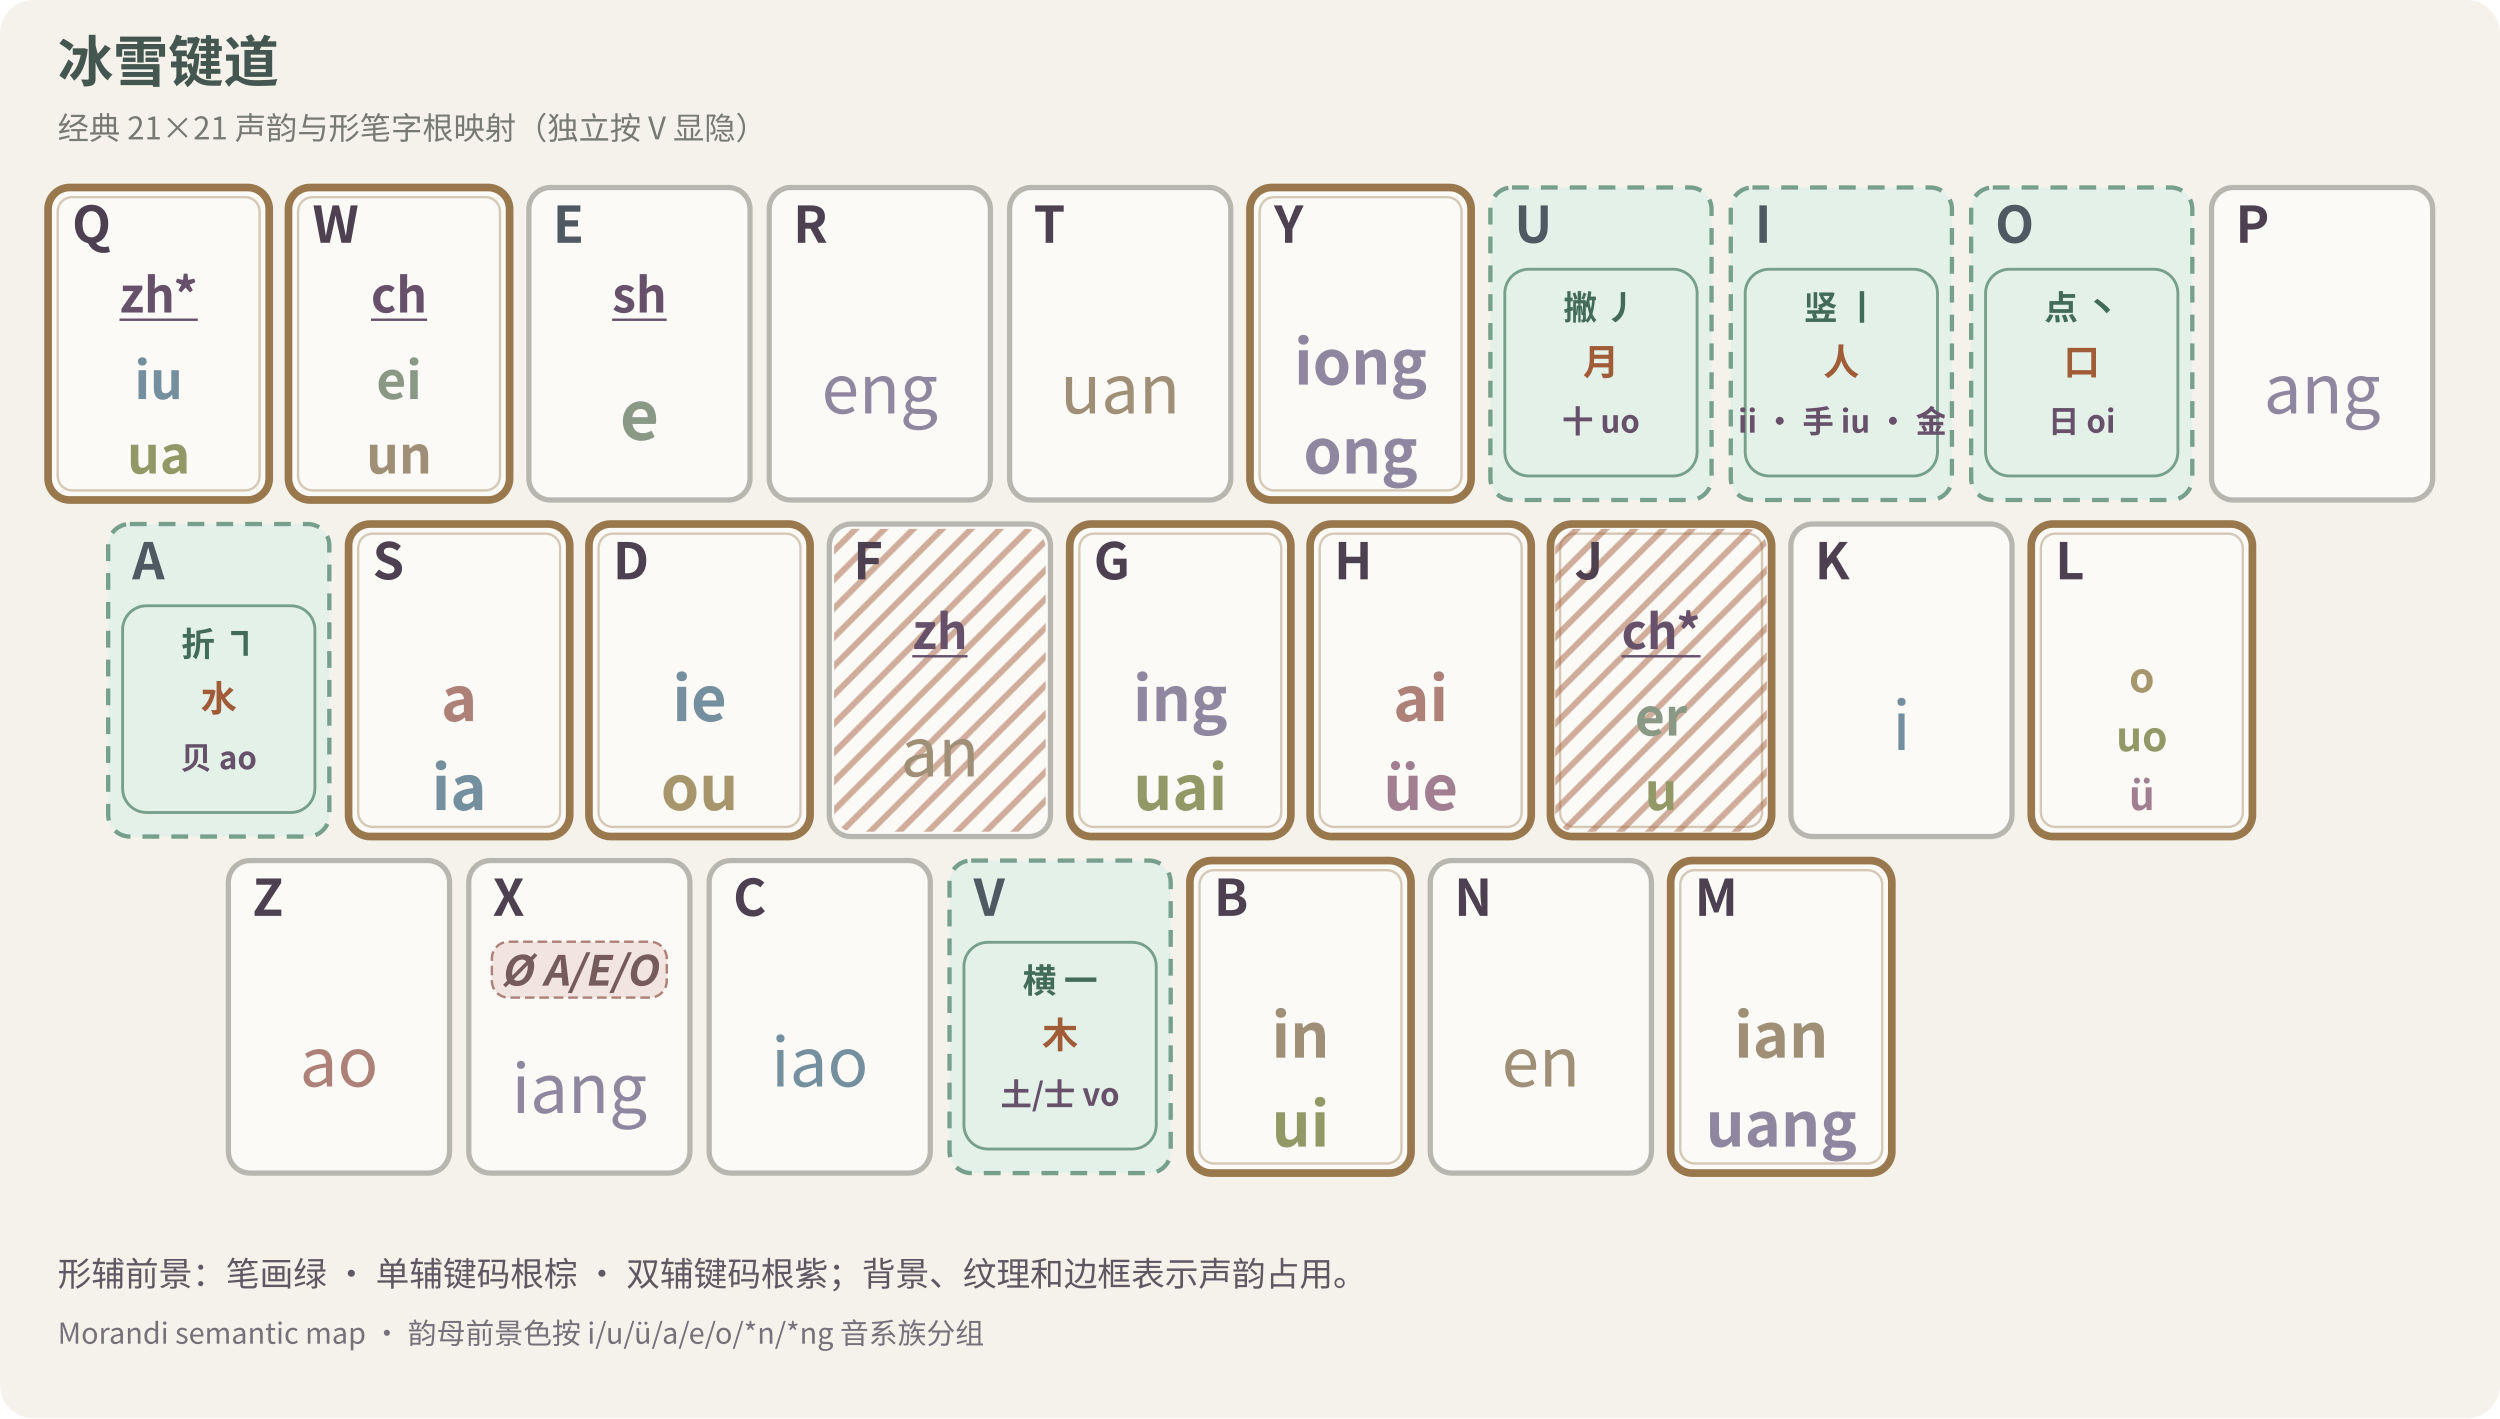
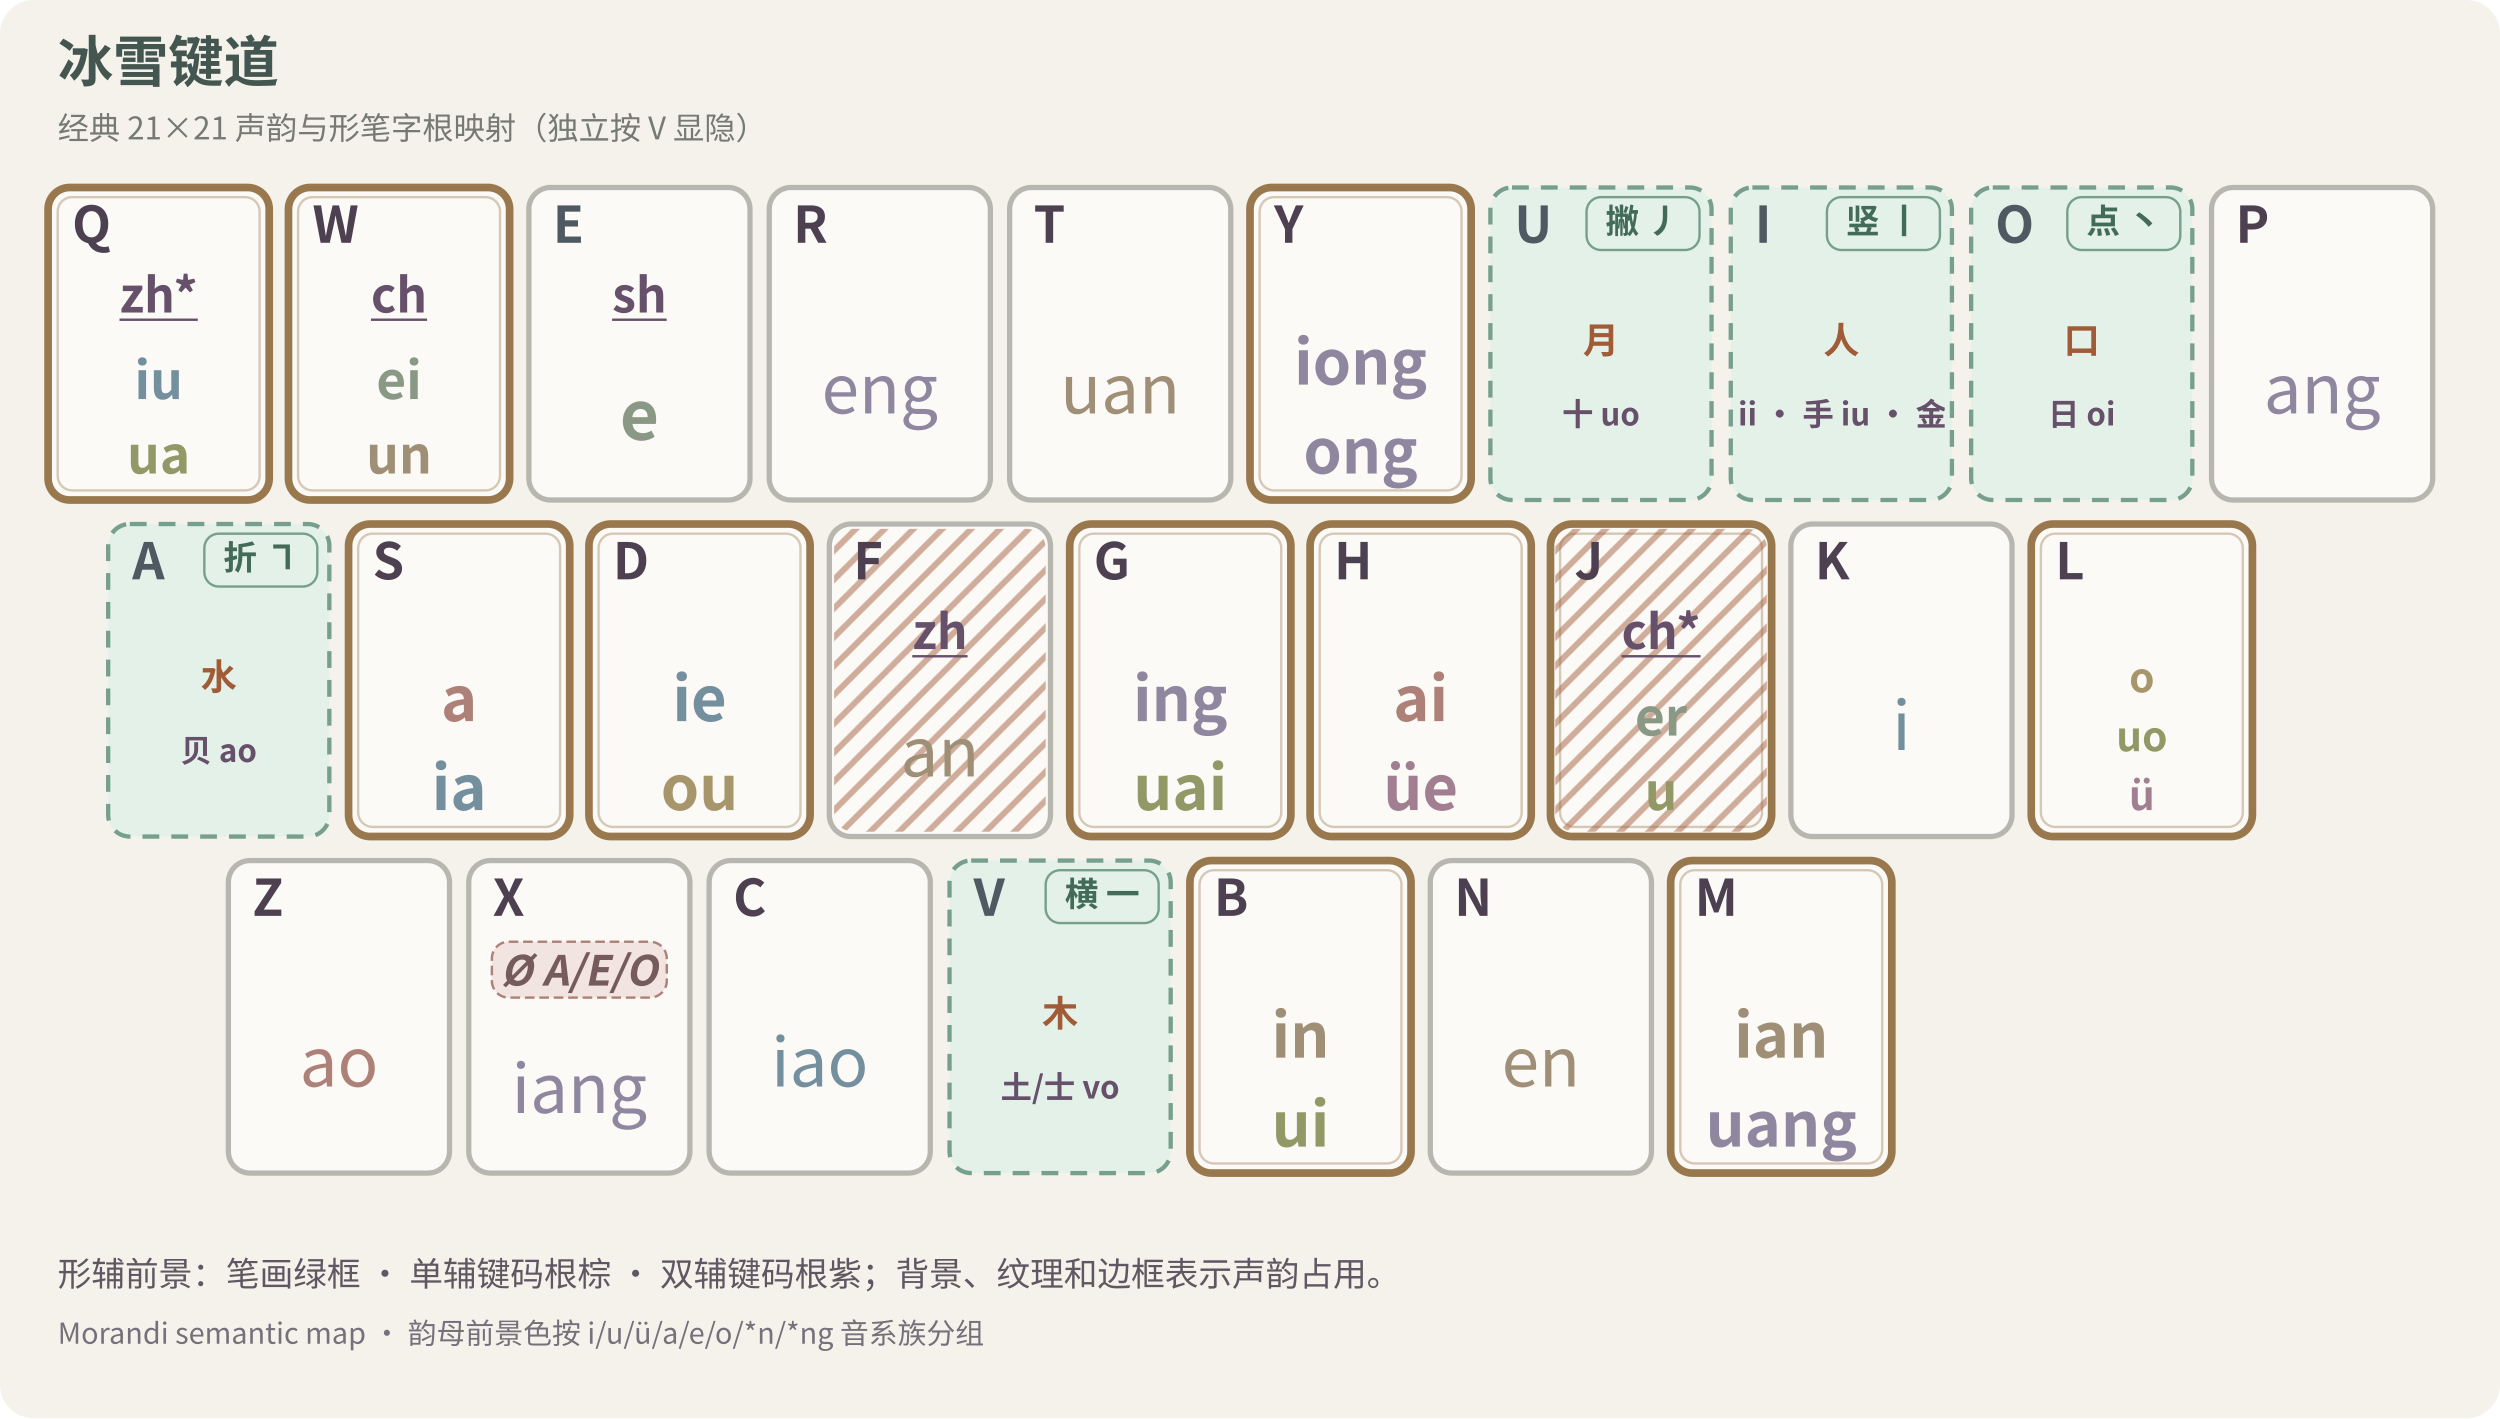
<svg xmlns="http://www.w3.org/2000/svg" class="keysvg nf4-keysvg" viewBox="0 0 1040 590" role="img" aria-labelledby="title desc">
  <defs>
    <pattern id="nf4-both" width="12" height="12" patternUnits="userSpaceOnUse">
      <rect width="12" height="12" fill="#fbfaf7" />
    </pattern>
    <pattern id="nf4-ionly" width="9" height="9" patternUnits="userSpaceOnUse">
      <rect width="9" height="9" fill="#e3eef4" />
      <path d="M2 0V9M7 0V9" stroke="#7399ad" stroke-opacity=".18" />
    </pattern>
    <pattern id="nf4-ronly" width="10" height="10" patternUnits="userSpaceOnUse">
      <rect width="10" height="10" fill="#f6ebd6" />
      <circle cx="3" cy="3" r="1.15" fill="#b39253" fill-opacity=".3" />
    </pattern>
    <pattern id="nf4-none" width="10" height="10" patternUnits="userSpaceOnUse">
      <rect width="10" height="10" fill="#eeece8" />
      <path d="M0 10L10 0" stroke="#aaa6a4" stroke-opacity=".14" />
    </pattern>
    <pattern id="nf4-multi" width="9" height="9" patternUnits="userSpaceOnUse">
      <rect width="9" height="9" fill="#f8efe2" />
      <path d="M-2 2L2-2M0 9L9 0M7 11L11 7" stroke="#9a784e" stroke-width="1.6" stroke-opacity=".27" />
    </pattern>
    <pattern id="nf4-anchor" width="12" height="12" patternUnits="userSpaceOnUse">
      <path d="M-3 3L3-3M0 12L12 0M9 15L15 9" stroke="#a05b37" stroke-width="2.5" stroke-opacity=".48" />
    </pattern>
  </defs>
  <rect width="1040" height="590" rx="14" fill="#f5f2ec" />
  <text x="24" y="34" font-family="Microsoft YaHei UI, Noto Sans CJK SC, sans-serif" font-size="23" fill="#445650" text-anchor="start" font-weight="760">冰雪键道</text>
  <text x="24" y="58" font-family="Microsoft YaHei UI, Noto Sans CJK SC, sans-serif" font-size="13" fill="#767a73" text-anchor="start" font-weight="500">经典 21×21 声韵与形笔字根映射（独立按 V 显隐）</text>
  <g data-key="Q" data-role="sound" data-multi="true">
    <clipPath id="snow_jiandao_classic-clip-0-0">
      <rect x="23" y="81" width="86" height="124" rx="7" />
    </clipPath>
    <rect x="20" y="78" width="92" height="130" rx="9" fill="#fbfaf7" stroke="#9a784e" stroke-width="3.2" />
    <rect x="24" y="82" width="84" height="122" rx="6" fill="none" stroke="#9a784e" stroke-opacity=".38" />
    <g clip-path="url(#snow_jiandao_classic-clip-0-0)">
      <text x="30" y="101" font-family="Microsoft YaHei UI, Noto Sans CJK SC, sans-serif" font-size="21" fill="#4d4050" text-anchor="start" font-weight="800">Q</text>
      <text x="66" y="130" text-anchor="middle" font-family="Microsoft YaHei UI, Noto Sans CJK SC, sans-serif" font-size="20" font-weight="700" text-decoration="underline" fill="#66506a">zh*</text>
-       <text x="66" y="166" font-family="Microsoft YaHei UI, Noto Sans CJK SC, sans-serif" font-size="21.39" fill="#748f9e" text-anchor="middle" font-weight="650">iu</text>
-       <text x="66" y="197" font-family="Microsoft YaHei UI, Noto Sans CJK SC, sans-serif" font-size="21.39" fill="#929967" text-anchor="middle" font-weight="650">ua</text>
+       <text x="66" y="166" font-family="Microsoft YaHei UI, Noto Sans CJK SC, sans-serif" font-size="21.39" fill="#748f9e" text-anchor="middle" font-weight="650" data-final="iu">iu</text>
+       <text x="66" y="197" font-family="Microsoft YaHei UI, Noto Sans CJK SC, sans-serif" font-size="21.39" fill="#929967" text-anchor="middle" font-weight="650" data-final="ua">ua</text>
    </g>
  </g>
  <g data-key="W" data-role="sound" data-multi="true">
    <clipPath id="snow_jiandao_classic-clip-0-1">
      <rect x="123" y="81" width="86" height="124" rx="7" />
    </clipPath>
    <rect x="120" y="78" width="92" height="130" rx="9" fill="#fbfaf7" stroke="#9a784e" stroke-width="3.2" />
    <rect x="124" y="82" width="84" height="122" rx="6" fill="none" stroke="#9a784e" stroke-opacity=".38" />
    <g clip-path="url(#snow_jiandao_classic-clip-0-1)">
      <text x="130" y="101" font-family="Microsoft YaHei UI, Noto Sans CJK SC, sans-serif" font-size="21" fill="#4d4050" text-anchor="start" font-weight="800">W</text>
      <text x="166" y="130" text-anchor="middle" font-family="Microsoft YaHei UI, Noto Sans CJK SC, sans-serif" font-size="20" font-weight="700" text-decoration="underline" fill="#66506a">ch</text>
-       <text x="166" y="166" font-family="Microsoft YaHei UI, Noto Sans CJK SC, sans-serif" font-size="21.39" fill="#899985" text-anchor="middle" font-weight="650">ei</text>
-       <text x="166" y="197" font-family="Microsoft YaHei UI, Noto Sans CJK SC, sans-serif" font-size="21.39" fill="#9f8f76" text-anchor="middle" font-weight="650">un</text>
+       <text x="166" y="166" font-family="Microsoft YaHei UI, Noto Sans CJK SC, sans-serif" font-size="21.39" fill="#899985" text-anchor="middle" font-weight="650" data-final="ei">ei</text>
+       <text x="166" y="197" font-family="Microsoft YaHei UI, Noto Sans CJK SC, sans-serif" font-size="21.39" fill="#9f8f76" text-anchor="middle" font-weight="650" data-final="un">un</text>
    </g>
  </g>
  <g data-key="E" data-role="sound">
    <clipPath id="snow_jiandao_classic-clip-0-2">
      <rect x="223" y="81" width="86" height="124" rx="7" />
    </clipPath>
    <rect x="220" y="78" width="92" height="130" rx="9" fill="#fbfaf7" stroke="#b8b7af" stroke-width="2.2" />
    <g clip-path="url(#snow_jiandao_classic-clip-0-2)">
      <text x="230" y="101" font-family="Microsoft YaHei UI, Noto Sans CJK SC, sans-serif" font-size="21" fill="#4f5962" text-anchor="start" font-weight="680">E</text>
      <text x="266" y="130" text-anchor="middle" font-family="Microsoft YaHei UI, Noto Sans CJK SC, sans-serif" font-size="20" font-weight="700" text-decoration="underline" fill="#66506a">sh</text>
-       <text x="266" y="183" font-family="Microsoft YaHei UI, Noto Sans CJK SC, sans-serif" font-size="28" fill="#899985" text-anchor="middle" font-weight="800">e</text>
+       <text x="266" y="183" font-family="Microsoft YaHei UI, Noto Sans CJK SC, sans-serif" font-size="28" fill="#899985" text-anchor="middle" font-weight="800" data-final="e">e</text>
    </g>
  </g>
  <g data-key="R" data-role="sound">
    <clipPath id="snow_jiandao_classic-clip-0-3">
      <rect x="323" y="81" width="86" height="124" rx="7" />
    </clipPath>
    <rect x="320" y="78" width="92" height="130" rx="9" fill="#fbfaf7" stroke="#b8b7af" stroke-width="2.2" />
    <g clip-path="url(#snow_jiandao_classic-clip-0-3)">
      <text x="330" y="101" font-family="Microsoft YaHei UI, Noto Sans CJK SC, sans-serif" font-size="21" fill="#4d4050" text-anchor="start" font-weight="800">R</text>
-       <text x="366" y="172" font-family="Microsoft YaHei UI, Noto Sans CJK SC, sans-serif" font-size="28" fill="#8f879f" text-anchor="middle" font-weight="540">eng</text>
+       <text x="366" y="172" font-family="Microsoft YaHei UI, Noto Sans CJK SC, sans-serif" font-size="28" fill="#8f879f" text-anchor="middle" font-weight="540" data-final="eng">eng</text>
    </g>
  </g>
  <g data-key="T" data-role="sound">
    <clipPath id="snow_jiandao_classic-clip-0-4">
      <rect x="423" y="81" width="86" height="124" rx="7" />
    </clipPath>
    <rect x="420" y="78" width="92" height="130" rx="9" fill="#fbfaf7" stroke="#b8b7af" stroke-width="2.2" />
    <g clip-path="url(#snow_jiandao_classic-clip-0-4)">
      <text x="430" y="101" font-family="Microsoft YaHei UI, Noto Sans CJK SC, sans-serif" font-size="21" fill="#4d4050" text-anchor="start" font-weight="800">T</text>
-       <text x="466" y="172" font-family="Microsoft YaHei UI, Noto Sans CJK SC, sans-serif" font-size="28" fill="#9f8f76" text-anchor="middle" font-weight="540">uan</text>
+       <text x="466" y="172" font-family="Microsoft YaHei UI, Noto Sans CJK SC, sans-serif" font-size="28" fill="#9f8f76" text-anchor="middle" font-weight="540" data-final="uan">uan</text>
    </g>
  </g>
  <g data-key="Y" data-role="sound" data-multi="true">
    <clipPath id="snow_jiandao_classic-clip-0-5">
      <rect x="523" y="81" width="86" height="124" rx="7" />
    </clipPath>
    <rect x="520" y="78" width="92" height="130" rx="9" fill="#fbfaf7" stroke="#9a784e" stroke-width="3.2" />
    <rect x="524" y="82" width="84" height="122" rx="6" fill="none" stroke="#9a784e" stroke-opacity=".38" />
    <g clip-path="url(#snow_jiandao_classic-clip-0-5)">
      <text x="530" y="101" font-family="Microsoft YaHei UI, Noto Sans CJK SC, sans-serif" font-size="21" fill="#4d4050" text-anchor="start" font-weight="800">Y</text>
-       <text x="566" y="160" font-family="Microsoft YaHei UI, Noto Sans CJK SC, sans-serif" font-size="25.53" fill="#8f879f" text-anchor="middle" font-weight="650">iong</text>
-       <text x="566" y="197" font-family="Microsoft YaHei UI, Noto Sans CJK SC, sans-serif" font-size="25.53" fill="#8f879f" text-anchor="middle" font-weight="650">ong</text>
+       <text x="566" y="160" font-family="Microsoft YaHei UI, Noto Sans CJK SC, sans-serif" font-size="25.53" fill="#8f879f" text-anchor="middle" font-weight="650" data-final="iong">iong</text>
+       <text x="566" y="197" font-family="Microsoft YaHei UI, Noto Sans CJK SC, sans-serif" font-size="25.53" fill="#8f879f" text-anchor="middle" font-weight="650" data-final="ong">ong</text>
    </g>
  </g>
  <g data-key="U" data-role="auxiliary-only">
    <clipPath id="snow_jiandao_classic-clip-0-6">
      <rect x="623" y="81" width="86" height="124" rx="7" />
    </clipPath>
    <rect x="620" y="78" width="92" height="130" rx="9" fill="#e4f1e9" stroke="#77a08c" stroke-width="1.8" stroke-dasharray="7 5" />
    <g clip-path="url(#snow_jiandao_classic-clip-0-6)">
      <text x="630" y="101" font-family="Microsoft YaHei UI, Noto Sans CJK SC, sans-serif" font-size="21" fill="#4f5962" text-anchor="start" font-weight="680">U</text>
-       <rect x="626" y="112" width="80" height="86" rx="10" fill="#e4f1e9" stroke="#77a08c" stroke-width="1.2" />
-       <text x="666" y="133" font-family="Microsoft YaHei UI, Noto Sans CJK SC, sans-serif" font-size="14" fill="#426b59" text-anchor="middle" font-weight="750" data-aux-kind="stroke">撇 丿</text>
-       <text x="666" y="156" font-family="Microsoft YaHei UI, Noto Sans CJK SC, sans-serif" font-size="15" fill="#a05b37" text-anchor="middle" font-weight="750" data-aux-kind="single-root">月</text>
-       <text x="666" y="180" font-family="Microsoft YaHei UI, Noto Sans CJK SC, sans-serif" font-size="13" fill="#66506a" text-anchor="middle" font-weight="650" data-aux-kind="double-root">十 uo</text>
+       <g data-aux-badge="stroke">
+         <rect x="660" y="82" width="47" height="22" rx="6" fill="#e4f1e9" stroke="#77a08c" />
+         <text x="683.5" y="97" font-family="Microsoft YaHei UI, Noto Sans CJK SC, sans-serif" font-size="14" fill="#426b59" text-anchor="middle" font-weight="750" data-aux-kind="stroke">撇 丿</text>
+       </g>
+       <text x="666" y="147" font-family="Microsoft YaHei UI, Noto Sans CJK SC, sans-serif" font-size="15" fill="#a05b37" text-anchor="middle" font-weight="750" data-aux-kind="single-root">月</text>
+       <text x="666" y="177" font-family="Microsoft YaHei UI, Noto Sans CJK SC, sans-serif" font-size="13" fill="#66506a" text-anchor="middle" font-weight="650" data-aux-kind="double-root">十 uo</text>
    </g>
  </g>
  <g data-key="I" data-role="auxiliary-only">
    <clipPath id="snow_jiandao_classic-clip-0-7">
      <rect x="723" y="81" width="86" height="124" rx="7" />
    </clipPath>
    <rect x="720" y="78" width="92" height="130" rx="9" fill="#e4f1e9" stroke="#77a08c" stroke-width="1.8" stroke-dasharray="7 5" />
    <g clip-path="url(#snow_jiandao_classic-clip-0-7)">
      <text x="730" y="101" font-family="Microsoft YaHei UI, Noto Sans CJK SC, sans-serif" font-size="21" fill="#4f5962" text-anchor="start" font-weight="680">I</text>
-       <rect x="726" y="112" width="80" height="86" rx="10" fill="#e4f1e9" stroke="#77a08c" stroke-width="1.2" />
-       <text x="766" y="133" font-family="Microsoft YaHei UI, Noto Sans CJK SC, sans-serif" font-size="14" fill="#426b59" text-anchor="middle" font-weight="750" data-aux-kind="stroke">竖 丨</text>
-       <text x="766" y="156" font-family="Microsoft YaHei UI, Noto Sans CJK SC, sans-serif" font-size="15" fill="#a05b37" text-anchor="middle" font-weight="750" data-aux-kind="single-root">人</text>
-       <text x="766" y="180" font-family="Microsoft YaHei UI, Noto Sans CJK SC, sans-serif" font-size="13" fill="#66506a" text-anchor="middle" font-weight="650" data-aux-kind="double-root" textLength="76" lengthAdjust="spacingAndGlyphs">艹 ii · 手 iu · 金 io</text>
+       <g data-aux-badge="stroke">
+         <rect x="760" y="82" width="47" height="22" rx="6" fill="#e4f1e9" stroke="#77a08c" />
+         <text x="783.5" y="97" font-family="Microsoft YaHei UI, Noto Sans CJK SC, sans-serif" font-size="14" fill="#426b59" text-anchor="middle" font-weight="750" data-aux-kind="stroke">竖 丨</text>
+       </g>
+       <text x="766" y="147" font-family="Microsoft YaHei UI, Noto Sans CJK SC, sans-serif" font-size="15" fill="#a05b37" text-anchor="middle" font-weight="750" data-aux-kind="single-root">人</text>
+       <text x="766" y="177" font-family="Microsoft YaHei UI, Noto Sans CJK SC, sans-serif" font-size="13" fill="#66506a" text-anchor="middle" font-weight="650" data-aux-kind="double-root" textLength="76" lengthAdjust="spacingAndGlyphs">艹 ii · 手 iu · 金 io</text>
    </g>
  </g>
  <g data-key="O" data-role="auxiliary-only">
    <clipPath id="snow_jiandao_classic-clip-0-8">
      <rect x="823" y="81" width="86" height="124" rx="7" />
    </clipPath>
    <rect x="820" y="78" width="92" height="130" rx="9" fill="#e4f1e9" stroke="#77a08c" stroke-width="1.8" stroke-dasharray="7 5" />
    <g clip-path="url(#snow_jiandao_classic-clip-0-8)">
      <text x="830" y="101" font-family="Microsoft YaHei UI, Noto Sans CJK SC, sans-serif" font-size="21" fill="#4f5962" text-anchor="start" font-weight="680">O</text>
-       <rect x="826" y="112" width="80" height="86" rx="10" fill="#e4f1e9" stroke="#77a08c" stroke-width="1.2" />
-       <text x="866" y="133" font-family="Microsoft YaHei UI, Noto Sans CJK SC, sans-serif" font-size="14" fill="#426b59" text-anchor="middle" font-weight="750" data-aux-kind="stroke">点 丶</text>
-       <text x="866" y="156" font-family="Microsoft YaHei UI, Noto Sans CJK SC, sans-serif" font-size="15" fill="#a05b37" text-anchor="middle" font-weight="750" data-aux-kind="single-root">口</text>
-       <text x="866" y="180" font-family="Microsoft YaHei UI, Noto Sans CJK SC, sans-serif" font-size="13" fill="#66506a" text-anchor="middle" font-weight="650" data-aux-kind="double-root">日 oi</text>
+       <g data-aux-badge="stroke">
+         <rect x="860" y="82" width="47" height="22" rx="6" fill="#e4f1e9" stroke="#77a08c" />
+         <text x="883.5" y="97" font-family="Microsoft YaHei UI, Noto Sans CJK SC, sans-serif" font-size="14" fill="#426b59" text-anchor="middle" font-weight="750" data-aux-kind="stroke">点 丶</text>
+       </g>
+       <text x="866" y="147" font-family="Microsoft YaHei UI, Noto Sans CJK SC, sans-serif" font-size="15" fill="#a05b37" text-anchor="middle" font-weight="750" data-aux-kind="single-root">口</text>
+       <text x="866" y="177" font-family="Microsoft YaHei UI, Noto Sans CJK SC, sans-serif" font-size="13" fill="#66506a" text-anchor="middle" font-weight="650" data-aux-kind="double-root">日 oi</text>
    </g>
  </g>
  <g data-key="P" data-role="sound">
    <clipPath id="snow_jiandao_classic-clip-0-9">
      <rect x="923" y="81" width="86" height="124" rx="7" />
    </clipPath>
    <rect x="920" y="78" width="92" height="130" rx="9" fill="#fbfaf7" stroke="#b8b7af" stroke-width="2.2" />
    <g clip-path="url(#snow_jiandao_classic-clip-0-9)">
      <text x="930" y="101" font-family="Microsoft YaHei UI, Noto Sans CJK SC, sans-serif" font-size="21" fill="#4d4050" text-anchor="start" font-weight="800">P</text>
-       <text x="966" y="172" font-family="Microsoft YaHei UI, Noto Sans CJK SC, sans-serif" font-size="28" fill="#8f879f" text-anchor="middle" font-weight="540">ang</text>
+       <text x="966" y="172" font-family="Microsoft YaHei UI, Noto Sans CJK SC, sans-serif" font-size="28" fill="#8f879f" text-anchor="middle" font-weight="540" data-final="ang">ang</text>
    </g>
  </g>
  <g data-key="A" data-role="auxiliary-only">
    <clipPath id="snow_jiandao_classic-clip-1-0">
      <rect x="48" y="221" width="86" height="124" rx="7" />
    </clipPath>
    <rect x="45" y="218" width="92" height="130" rx="9" fill="#e4f1e9" stroke="#77a08c" stroke-width="1.8" stroke-dasharray="7 5" />
    <g clip-path="url(#snow_jiandao_classic-clip-1-0)">
      <text x="55" y="241" font-family="Microsoft YaHei UI, Noto Sans CJK SC, sans-serif" font-size="21" fill="#4f5962" text-anchor="start" font-weight="680">A</text>
-       <rect x="51" y="252" width="80" height="86" rx="10" fill="#e4f1e9" stroke="#77a08c" stroke-width="1.2" />
-       <text x="91" y="273" font-family="Microsoft YaHei UI, Noto Sans CJK SC, sans-serif" font-size="14" fill="#426b59" text-anchor="middle" font-weight="750" data-aux-kind="stroke">折 ㇕</text>
-       <text x="91" y="296" font-family="Microsoft YaHei UI, Noto Sans CJK SC, sans-serif" font-size="15" fill="#a05b37" text-anchor="middle" font-weight="750" data-aux-kind="single-root">水</text>
-       <text x="91" y="320" font-family="Microsoft YaHei UI, Noto Sans CJK SC, sans-serif" font-size="13" fill="#66506a" text-anchor="middle" font-weight="650" data-aux-kind="double-root">贝 ao</text>
+       <g data-aux-badge="stroke">
+         <rect x="85" y="222" width="47" height="22" rx="6" fill="#e4f1e9" stroke="#77a08c" />
+         <text x="108.5" y="237" font-family="Microsoft YaHei UI, Noto Sans CJK SC, sans-serif" font-size="14" fill="#426b59" text-anchor="middle" font-weight="750" data-aux-kind="stroke">折 ㇕</text>
+       </g>
+       <text x="91" y="287" font-family="Microsoft YaHei UI, Noto Sans CJK SC, sans-serif" font-size="15" fill="#a05b37" text-anchor="middle" font-weight="750" data-aux-kind="single-root">水</text>
+       <text x="91" y="317" font-family="Microsoft YaHei UI, Noto Sans CJK SC, sans-serif" font-size="13" fill="#66506a" text-anchor="middle" font-weight="650" data-aux-kind="double-root">贝 ao</text>
    </g>
  </g>
  <g data-key="S" data-role="sound" data-multi="true">
    <clipPath id="snow_jiandao_classic-clip-1-1">
      <rect x="148" y="221" width="86" height="124" rx="7" />
    </clipPath>
    <rect x="145" y="218" width="92" height="130" rx="9" fill="#fbfaf7" stroke="#9a784e" stroke-width="3.2" />
    <rect x="149" y="222" width="84" height="122" rx="6" fill="none" stroke="#9a784e" stroke-opacity=".38" />
    <g clip-path="url(#snow_jiandao_classic-clip-1-1)">
      <text x="155" y="241" font-family="Microsoft YaHei UI, Noto Sans CJK SC, sans-serif" font-size="21" fill="#4d4050" text-anchor="start" font-weight="800">S</text>
-       <text x="191" y="300" font-family="Microsoft YaHei UI, Noto Sans CJK SC, sans-serif" font-size="25.53" fill="#ad8178" text-anchor="middle" font-weight="650">a</text>
-       <text x="191" y="337" font-family="Microsoft YaHei UI, Noto Sans CJK SC, sans-serif" font-size="25.53" fill="#748f9e" text-anchor="middle" font-weight="650">ia</text>
+       <text x="191" y="300" font-family="Microsoft YaHei UI, Noto Sans CJK SC, sans-serif" font-size="25.53" fill="#ad8178" text-anchor="middle" font-weight="650" data-final="a">a</text>
+       <text x="191" y="337" font-family="Microsoft YaHei UI, Noto Sans CJK SC, sans-serif" font-size="25.53" fill="#748f9e" text-anchor="middle" font-weight="650" data-final="ia">ia</text>
    </g>
  </g>
  <g data-key="D" data-role="sound" data-multi="true">
    <clipPath id="snow_jiandao_classic-clip-1-2">
      <rect x="248" y="221" width="86" height="124" rx="7" />
    </clipPath>
    <rect x="245" y="218" width="92" height="130" rx="9" fill="#fbfaf7" stroke="#9a784e" stroke-width="3.2" />
    <rect x="249" y="222" width="84" height="122" rx="6" fill="none" stroke="#9a784e" stroke-opacity=".38" />
    <g clip-path="url(#snow_jiandao_classic-clip-1-2)">
      <text x="255" y="241" font-family="Microsoft YaHei UI, Noto Sans CJK SC, sans-serif" font-size="21" fill="#4d4050" text-anchor="start" font-weight="800">D</text>
-       <text x="291" y="300" font-family="Microsoft YaHei UI, Noto Sans CJK SC, sans-serif" font-size="25.53" fill="#748f9e" text-anchor="middle" font-weight="650">ie</text>
-       <text x="291" y="337" font-family="Microsoft YaHei UI, Noto Sans CJK SC, sans-serif" font-size="25.53" fill="#a7966c" text-anchor="middle" font-weight="650">ou</text>
+       <text x="291" y="300" font-family="Microsoft YaHei UI, Noto Sans CJK SC, sans-serif" font-size="25.53" fill="#748f9e" text-anchor="middle" font-weight="650" data-final="ie">ie</text>
+       <text x="291" y="337" font-family="Microsoft YaHei UI, Noto Sans CJK SC, sans-serif" font-size="25.53" fill="#a7966c" text-anchor="middle" font-weight="650" data-final="ou">ou</text>
    </g>
  </g>
  <g data-key="F" data-role="sound">
    <clipPath id="snow_jiandao_classic-clip-1-3">
      <rect x="348" y="221" width="86" height="124" rx="7" />
    </clipPath>
    <rect x="345" y="218" width="92" height="130" rx="9" fill="#fbfaf7" stroke="#b8b7af" stroke-width="2.2" />
    <rect x="347" y="220" width="88" height="126" rx="8" fill="url(#nf4-anchor)" pointer-events="none" />
    <g clip-path="url(#snow_jiandao_classic-clip-1-3)">
      <text x="355" y="241" font-family="Microsoft YaHei UI, Noto Sans CJK SC, sans-serif" font-size="21" fill="#4d4050" text-anchor="start" font-weight="800">F</text>
      <text x="391" y="270" text-anchor="middle" font-family="Microsoft YaHei UI, Noto Sans CJK SC, sans-serif" font-size="20" font-weight="700" text-decoration="underline" fill="#66506a">zh</text>
-       <text x="391" y="323" font-family="Microsoft YaHei UI, Noto Sans CJK SC, sans-serif" font-size="28" fill="#9f8f76" text-anchor="middle" font-weight="540">an</text>
+       <text x="391" y="323" font-family="Microsoft YaHei UI, Noto Sans CJK SC, sans-serif" font-size="28" fill="#9f8f76" text-anchor="middle" font-weight="540" data-final="an">an</text>
    </g>
  </g>
  <g data-key="G" data-role="sound" data-multi="true">
    <clipPath id="snow_jiandao_classic-clip-1-4">
      <rect x="448" y="221" width="86" height="124" rx="7" />
    </clipPath>
    <rect x="445" y="218" width="92" height="130" rx="9" fill="#fbfaf7" stroke="#9a784e" stroke-width="3.2" />
    <rect x="449" y="222" width="84" height="122" rx="6" fill="none" stroke="#9a784e" stroke-opacity=".38" />
    <g clip-path="url(#snow_jiandao_classic-clip-1-4)">
      <text x="455" y="241" font-family="Microsoft YaHei UI, Noto Sans CJK SC, sans-serif" font-size="21" fill="#4d4050" text-anchor="start" font-weight="800">G</text>
-       <text x="491" y="300" font-family="Microsoft YaHei UI, Noto Sans CJK SC, sans-serif" font-size="25.53" fill="#8f879f" text-anchor="middle" font-weight="650">ing</text>
-       <text x="491" y="337" font-family="Microsoft YaHei UI, Noto Sans CJK SC, sans-serif" font-size="25.53" fill="#929967" text-anchor="middle" font-weight="650">uai</text>
+       <text x="491" y="300" font-family="Microsoft YaHei UI, Noto Sans CJK SC, sans-serif" font-size="25.53" fill="#8f879f" text-anchor="middle" font-weight="650" data-final="ing">ing</text>
+       <text x="491" y="337" font-family="Microsoft YaHei UI, Noto Sans CJK SC, sans-serif" font-size="25.53" fill="#929967" text-anchor="middle" font-weight="650" data-final="uai">uai</text>
    </g>
  </g>
  <g data-key="H" data-role="sound" data-multi="true">
    <clipPath id="snow_jiandao_classic-clip-1-5">
      <rect x="548" y="221" width="86" height="124" rx="7" />
    </clipPath>
    <rect x="545" y="218" width="92" height="130" rx="9" fill="#fbfaf7" stroke="#9a784e" stroke-width="3.2" />
    <rect x="549" y="222" width="84" height="122" rx="6" fill="none" stroke="#9a784e" stroke-opacity=".38" />
    <g clip-path="url(#snow_jiandao_classic-clip-1-5)">
      <text x="555" y="241" font-family="Microsoft YaHei UI, Noto Sans CJK SC, sans-serif" font-size="21" fill="#4d4050" text-anchor="start" font-weight="800">H</text>
-       <text x="591" y="300" font-family="Microsoft YaHei UI, Noto Sans CJK SC, sans-serif" font-size="25.53" fill="#ad8178" text-anchor="middle" font-weight="650">ai</text>
-       <text x="591" y="337" font-family="Microsoft YaHei UI, Noto Sans CJK SC, sans-serif" font-size="25.53" fill="#a17f91" text-anchor="middle" font-weight="650">üe</text>
+       <text x="591" y="300" font-family="Microsoft YaHei UI, Noto Sans CJK SC, sans-serif" font-size="25.53" fill="#ad8178" text-anchor="middle" font-weight="650" data-final="ai">ai</text>
+       <text x="591" y="337" font-family="Microsoft YaHei UI, Noto Sans CJK SC, sans-serif" font-size="25.53" fill="#a17f91" text-anchor="middle" font-weight="650" data-final="ve">üe</text>
    </g>
  </g>
  <g data-key="J" data-role="sound" data-multi="true">
    <clipPath id="snow_jiandao_classic-clip-1-6">
      <rect x="648" y="221" width="86" height="124" rx="7" />
    </clipPath>
    <rect x="645" y="218" width="92" height="130" rx="9" fill="#fbfaf7" stroke="#9a784e" stroke-width="3.2" />
    <rect x="649" y="222" width="84" height="122" rx="6" fill="none" stroke="#9a784e" stroke-opacity=".38" />
    <rect x="647" y="220" width="88" height="126" rx="8" fill="url(#nf4-anchor)" pointer-events="none" />
    <g clip-path="url(#snow_jiandao_classic-clip-1-6)">
      <text x="655" y="241" font-family="Microsoft YaHei UI, Noto Sans CJK SC, sans-serif" font-size="21" fill="#4d4050" text-anchor="start" font-weight="800">J</text>
      <text x="691" y="270" text-anchor="middle" font-family="Microsoft YaHei UI, Noto Sans CJK SC, sans-serif" font-size="20" font-weight="700" text-decoration="underline" fill="#66506a">ch*</text>
-       <text x="691" y="306" font-family="Microsoft YaHei UI, Noto Sans CJK SC, sans-serif" font-size="21.39" fill="#899985" text-anchor="middle" font-weight="650">er</text>
-       <text x="691" y="337" font-family="Microsoft YaHei UI, Noto Sans CJK SC, sans-serif" font-size="21.39" fill="#929967" text-anchor="middle" font-weight="650">u</text>
+       <text x="691" y="306" font-family="Microsoft YaHei UI, Noto Sans CJK SC, sans-serif" font-size="21.39" fill="#899985" text-anchor="middle" font-weight="650" data-final="er">er</text>
+       <text x="691" y="337" font-family="Microsoft YaHei UI, Noto Sans CJK SC, sans-serif" font-size="21.39" fill="#929967" text-anchor="middle" font-weight="650" data-final="u">u</text>
    </g>
  </g>
  <g data-key="K" data-role="sound">
    <clipPath id="snow_jiandao_classic-clip-1-7">
      <rect x="748" y="221" width="86" height="124" rx="7" />
    </clipPath>
    <rect x="745" y="218" width="92" height="130" rx="9" fill="#fbfaf7" stroke="#b8b7af" stroke-width="2.2" />
    <g clip-path="url(#snow_jiandao_classic-clip-1-7)">
      <text x="755" y="241" font-family="Microsoft YaHei UI, Noto Sans CJK SC, sans-serif" font-size="21" fill="#4d4050" text-anchor="start" font-weight="800">K</text>
-       <text x="791" y="312" font-family="Microsoft YaHei UI, Noto Sans CJK SC, sans-serif" font-size="28" fill="#748f9e" text-anchor="middle" font-weight="540">i</text>
+       <text x="791" y="312" font-family="Microsoft YaHei UI, Noto Sans CJK SC, sans-serif" font-size="28" fill="#748f9e" text-anchor="middle" font-weight="540" data-final="i">i</text>
    </g>
  </g>
  <g data-key="L" data-role="sound" data-multi="true">
    <clipPath id="snow_jiandao_classic-clip-1-8">
      <rect x="848" y="221" width="86" height="124" rx="7" />
    </clipPath>
    <rect x="845" y="218" width="92" height="130" rx="9" fill="#fbfaf7" stroke="#9a784e" stroke-width="3.2" />
    <rect x="849" y="222" width="84" height="122" rx="6" fill="none" stroke="#9a784e" stroke-opacity=".38" />
    <g clip-path="url(#snow_jiandao_classic-clip-1-8)">
      <text x="855" y="241" font-family="Microsoft YaHei UI, Noto Sans CJK SC, sans-serif" font-size="21" fill="#4d4050" text-anchor="start" font-weight="800">L</text>
-       <text x="891" y="288" font-family="Microsoft YaHei UI, Noto Sans CJK SC, sans-serif" font-size="16.905" fill="#a7966c" text-anchor="middle" font-weight="650">o</text>
-       <text x="891" y="312.5" font-family="Microsoft YaHei UI, Noto Sans CJK SC, sans-serif" font-size="16.905" fill="#929967" text-anchor="middle" font-weight="650">uo</text>
-       <text x="891" y="337" font-family="Microsoft YaHei UI, Noto Sans CJK SC, sans-serif" font-size="16.905" fill="#a17f91" text-anchor="middle" font-weight="650">ü</text>
+       <text x="891" y="288" font-family="Microsoft YaHei UI, Noto Sans CJK SC, sans-serif" font-size="16.905" fill="#a7966c" text-anchor="middle" font-weight="650" data-final="o">o</text>
+       <text x="891" y="312.5" font-family="Microsoft YaHei UI, Noto Sans CJK SC, sans-serif" font-size="16.905" fill="#929967" text-anchor="middle" font-weight="650" data-final="uo">uo</text>
+       <text x="891" y="337" font-family="Microsoft YaHei UI, Noto Sans CJK SC, sans-serif" font-size="16.905" fill="#a17f91" text-anchor="middle" font-weight="650" data-final="v">ü</text>
    </g>
  </g>
  <g data-key="Z" data-role="sound">
    <clipPath id="snow_jiandao_classic-clip-2-0">
      <rect x="98" y="361" width="86" height="124" rx="7" />
    </clipPath>
    <rect x="95" y="358" width="92" height="130" rx="9" fill="#fbfaf7" stroke="#b8b7af" stroke-width="2.2" />
    <g clip-path="url(#snow_jiandao_classic-clip-2-0)">
      <text x="105" y="381" font-family="Microsoft YaHei UI, Noto Sans CJK SC, sans-serif" font-size="21" fill="#4d4050" text-anchor="start" font-weight="800">Z</text>
-       <text x="141" y="452" font-family="Microsoft YaHei UI, Noto Sans CJK SC, sans-serif" font-size="28" fill="#ad8178" text-anchor="middle" font-weight="540">ao</text>
+       <text x="141" y="452" font-family="Microsoft YaHei UI, Noto Sans CJK SC, sans-serif" font-size="28" fill="#ad8178" text-anchor="middle" font-weight="540" data-final="ao">ao</text>
    </g>
  </g>
  <g data-key="X" data-role="sound">
    <clipPath id="snow_jiandao_classic-clip-2-1">
      <rect x="198" y="361" width="86" height="124" rx="7" />
    </clipPath>
    <rect x="195" y="358" width="92" height="130" rx="9" fill="#fbfaf7" stroke="#b8b7af" stroke-width="2.2" />
    <g clip-path="url(#snow_jiandao_classic-clip-2-1)">
      <text x="205" y="381" font-family="Microsoft YaHei UI, Noto Sans CJK SC, sans-serif" font-size="21" fill="#4d4050" text-anchor="start" font-weight="800">X</text>
      <rect x="204.621" y="391.759" width="72.759" height="23.241" rx="7" fill="#f1e4e1" stroke="#ad8178" stroke-dasharray="4 2" />
      <text x="241" y="410" text-anchor="middle" font-family="Microsoft YaHei UI, Noto Sans CJK SC, sans-serif" font-size="17.241" font-weight="700" font-style="italic" fill="#765b5c">Ø A/E/O</text>
-       <text x="241" y="463" font-family="Microsoft YaHei UI, Noto Sans CJK SC, sans-serif" font-size="28" fill="#8f879f" text-anchor="middle" font-weight="540">iang</text>
+       <text x="241" y="463" font-family="Microsoft YaHei UI, Noto Sans CJK SC, sans-serif" font-size="28" fill="#8f879f" text-anchor="middle" font-weight="540" data-final="iang">iang</text>
    </g>
  </g>
  <g data-key="C" data-role="sound">
    <clipPath id="snow_jiandao_classic-clip-2-2">
      <rect x="298" y="361" width="86" height="124" rx="7" />
    </clipPath>
    <rect x="295" y="358" width="92" height="130" rx="9" fill="#fbfaf7" stroke="#b8b7af" stroke-width="2.2" />
    <g clip-path="url(#snow_jiandao_classic-clip-2-2)">
      <text x="305" y="381" font-family="Microsoft YaHei UI, Noto Sans CJK SC, sans-serif" font-size="21" fill="#4d4050" text-anchor="start" font-weight="800">C</text>
-       <text x="341" y="452" font-family="Microsoft YaHei UI, Noto Sans CJK SC, sans-serif" font-size="28" fill="#748f9e" text-anchor="middle" font-weight="540">iao</text>
+       <text x="341" y="452" font-family="Microsoft YaHei UI, Noto Sans CJK SC, sans-serif" font-size="28" fill="#748f9e" text-anchor="middle" font-weight="540" data-final="iao">iao</text>
    </g>
  </g>
  <g data-key="V" data-role="auxiliary-only">
    <clipPath id="snow_jiandao_classic-clip-2-3">
      <rect x="398" y="361" width="86" height="124" rx="7" />
    </clipPath>
    <rect x="395" y="358" width="92" height="130" rx="9" fill="#e4f1e9" stroke="#77a08c" stroke-width="1.8" stroke-dasharray="7 5" />
    <g clip-path="url(#snow_jiandao_classic-clip-2-3)">
      <text x="405" y="381" font-family="Microsoft YaHei UI, Noto Sans CJK SC, sans-serif" font-size="21" fill="#4f5962" text-anchor="start" font-weight="680">V</text>
-       <rect x="401" y="392" width="80" height="86" rx="10" fill="#e4f1e9" stroke="#77a08c" stroke-width="1.2" />
-       <text x="441" y="413" font-family="Microsoft YaHei UI, Noto Sans CJK SC, sans-serif" font-size="14" fill="#426b59" text-anchor="middle" font-weight="750" data-aux-kind="stroke">横 一</text>
-       <text x="441" y="436" font-family="Microsoft YaHei UI, Noto Sans CJK SC, sans-serif" font-size="15" fill="#a05b37" text-anchor="middle" font-weight="750" data-aux-kind="single-root">木</text>
-       <text x="441" y="460" font-family="Microsoft YaHei UI, Noto Sans CJK SC, sans-serif" font-size="13" fill="#66506a" text-anchor="middle" font-weight="650" data-aux-kind="double-root">土/士 vo</text>
+       <g data-aux-badge="stroke">
+         <rect x="435" y="362" width="47" height="22" rx="6" fill="#e4f1e9" stroke="#77a08c" />
+         <text x="458.5" y="377" font-family="Microsoft YaHei UI, Noto Sans CJK SC, sans-serif" font-size="14" fill="#426b59" text-anchor="middle" font-weight="750" data-aux-kind="stroke">横 一</text>
+       </g>
+       <text x="441" y="427" font-family="Microsoft YaHei UI, Noto Sans CJK SC, sans-serif" font-size="15" fill="#a05b37" text-anchor="middle" font-weight="750" data-aux-kind="single-root">木</text>
+       <text x="441" y="457" font-family="Microsoft YaHei UI, Noto Sans CJK SC, sans-serif" font-size="13" fill="#66506a" text-anchor="middle" font-weight="650" data-aux-kind="double-root">土/士 vo</text>
    </g>
  </g>
  <g data-key="B" data-role="sound" data-multi="true">
    <clipPath id="snow_jiandao_classic-clip-2-4">
      <rect x="498" y="361" width="86" height="124" rx="7" />
    </clipPath>
    <rect x="495" y="358" width="92" height="130" rx="9" fill="#fbfaf7" stroke="#9a784e" stroke-width="3.2" />
    <rect x="499" y="362" width="84" height="122" rx="6" fill="none" stroke="#9a784e" stroke-opacity=".38" />
    <g clip-path="url(#snow_jiandao_classic-clip-2-4)">
      <text x="505" y="381" font-family="Microsoft YaHei UI, Noto Sans CJK SC, sans-serif" font-size="21" fill="#4d4050" text-anchor="start" font-weight="800">B</text>
-       <text x="541" y="440" font-family="Microsoft YaHei UI, Noto Sans CJK SC, sans-serif" font-size="25.53" fill="#9f8f76" text-anchor="middle" font-weight="650">in</text>
-       <text x="541" y="477" font-family="Microsoft YaHei UI, Noto Sans CJK SC, sans-serif" font-size="25.53" fill="#929967" text-anchor="middle" font-weight="650">ui</text>
+       <text x="541" y="440" font-family="Microsoft YaHei UI, Noto Sans CJK SC, sans-serif" font-size="25.53" fill="#9f8f76" text-anchor="middle" font-weight="650" data-final="in">in</text>
+       <text x="541" y="477" font-family="Microsoft YaHei UI, Noto Sans CJK SC, sans-serif" font-size="25.53" fill="#929967" text-anchor="middle" font-weight="650" data-final="ui">ui</text>
    </g>
  </g>
  <g data-key="N" data-role="sound">
    <clipPath id="snow_jiandao_classic-clip-2-5">
      <rect x="598" y="361" width="86" height="124" rx="7" />
    </clipPath>
    <rect x="595" y="358" width="92" height="130" rx="9" fill="#fbfaf7" stroke="#b8b7af" stroke-width="2.2" />
    <g clip-path="url(#snow_jiandao_classic-clip-2-5)">
      <text x="605" y="381" font-family="Microsoft YaHei UI, Noto Sans CJK SC, sans-serif" font-size="21" fill="#4d4050" text-anchor="start" font-weight="800">N</text>
-       <text x="641" y="452" font-family="Microsoft YaHei UI, Noto Sans CJK SC, sans-serif" font-size="28" fill="#9f8f76" text-anchor="middle" font-weight="540">en</text>
+       <text x="641" y="452" font-family="Microsoft YaHei UI, Noto Sans CJK SC, sans-serif" font-size="28" fill="#9f8f76" text-anchor="middle" font-weight="540" data-final="en">en</text>
    </g>
  </g>
  <g data-key="M" data-role="sound" data-multi="true">
    <clipPath id="snow_jiandao_classic-clip-2-6">
      <rect x="698" y="361" width="86" height="124" rx="7" />
    </clipPath>
    <rect x="695" y="358" width="92" height="130" rx="9" fill="#fbfaf7" stroke="#9a784e" stroke-width="3.2" />
    <rect x="699" y="362" width="84" height="122" rx="6" fill="none" stroke="#9a784e" stroke-opacity=".38" />
    <g clip-path="url(#snow_jiandao_classic-clip-2-6)">
      <text x="705" y="381" font-family="Microsoft YaHei UI, Noto Sans CJK SC, sans-serif" font-size="21" fill="#4d4050" text-anchor="start" font-weight="800">M</text>
-       <text x="741" y="440" font-family="Microsoft YaHei UI, Noto Sans CJK SC, sans-serif" font-size="25.53" fill="#9f8f76" text-anchor="middle" font-weight="650">ian</text>
-       <text x="741" y="477" font-family="Microsoft YaHei UI, Noto Sans CJK SC, sans-serif" font-size="25.53" fill="#8f879f" text-anchor="middle" font-weight="650">uang</text>
-     </g>
-   </g>
-   <text x="24" y="535" font-family="Microsoft YaHei UI, Noto Sans CJK SC, sans-serif" font-size="14" fill="#5f5862" text-anchor="start" font-weight="500">形辅前景：笔画绿 · 单辅键码根棕 · 双辅键码根紫；背景、纹理和边框表示声韵占用。</text>
+       <text x="741" y="440" font-family="Microsoft YaHei UI, Noto Sans CJK SC, sans-serif" font-size="25.53" fill="#9f8f76" text-anchor="middle" font-weight="650" data-final="ian">ian</text>
+       <text x="741" y="477" font-family="Microsoft YaHei UI, Noto Sans CJK SC, sans-serif" font-size="25.53" fill="#8f879f" text-anchor="middle" font-weight="650" data-final="uang">uang</text>
+     </g>
+   </g>
+   <text x="24" y="535" font-family="Microsoft YaHei UI, Noto Sans CJK SC, sans-serif" font-size="14" fill="#5f5862" text-anchor="start" font-weight="500">形辅前景：笔画绿框 · 单辅键码根棕 · 双辅键码根紫；背景、纹理和边框表示声韵占用。</text>
  <text x="24" y="559" font-family="Microsoft YaHei UI, Noto Sans CJK SC, sans-serif" font-size="12" fill="#74717a" text-anchor="start" font-weight="500">Morandi semantic map · 韵母前景色按 i/u/ü/a/e/o/*n/*ng 音系族分组</text>
</svg>
